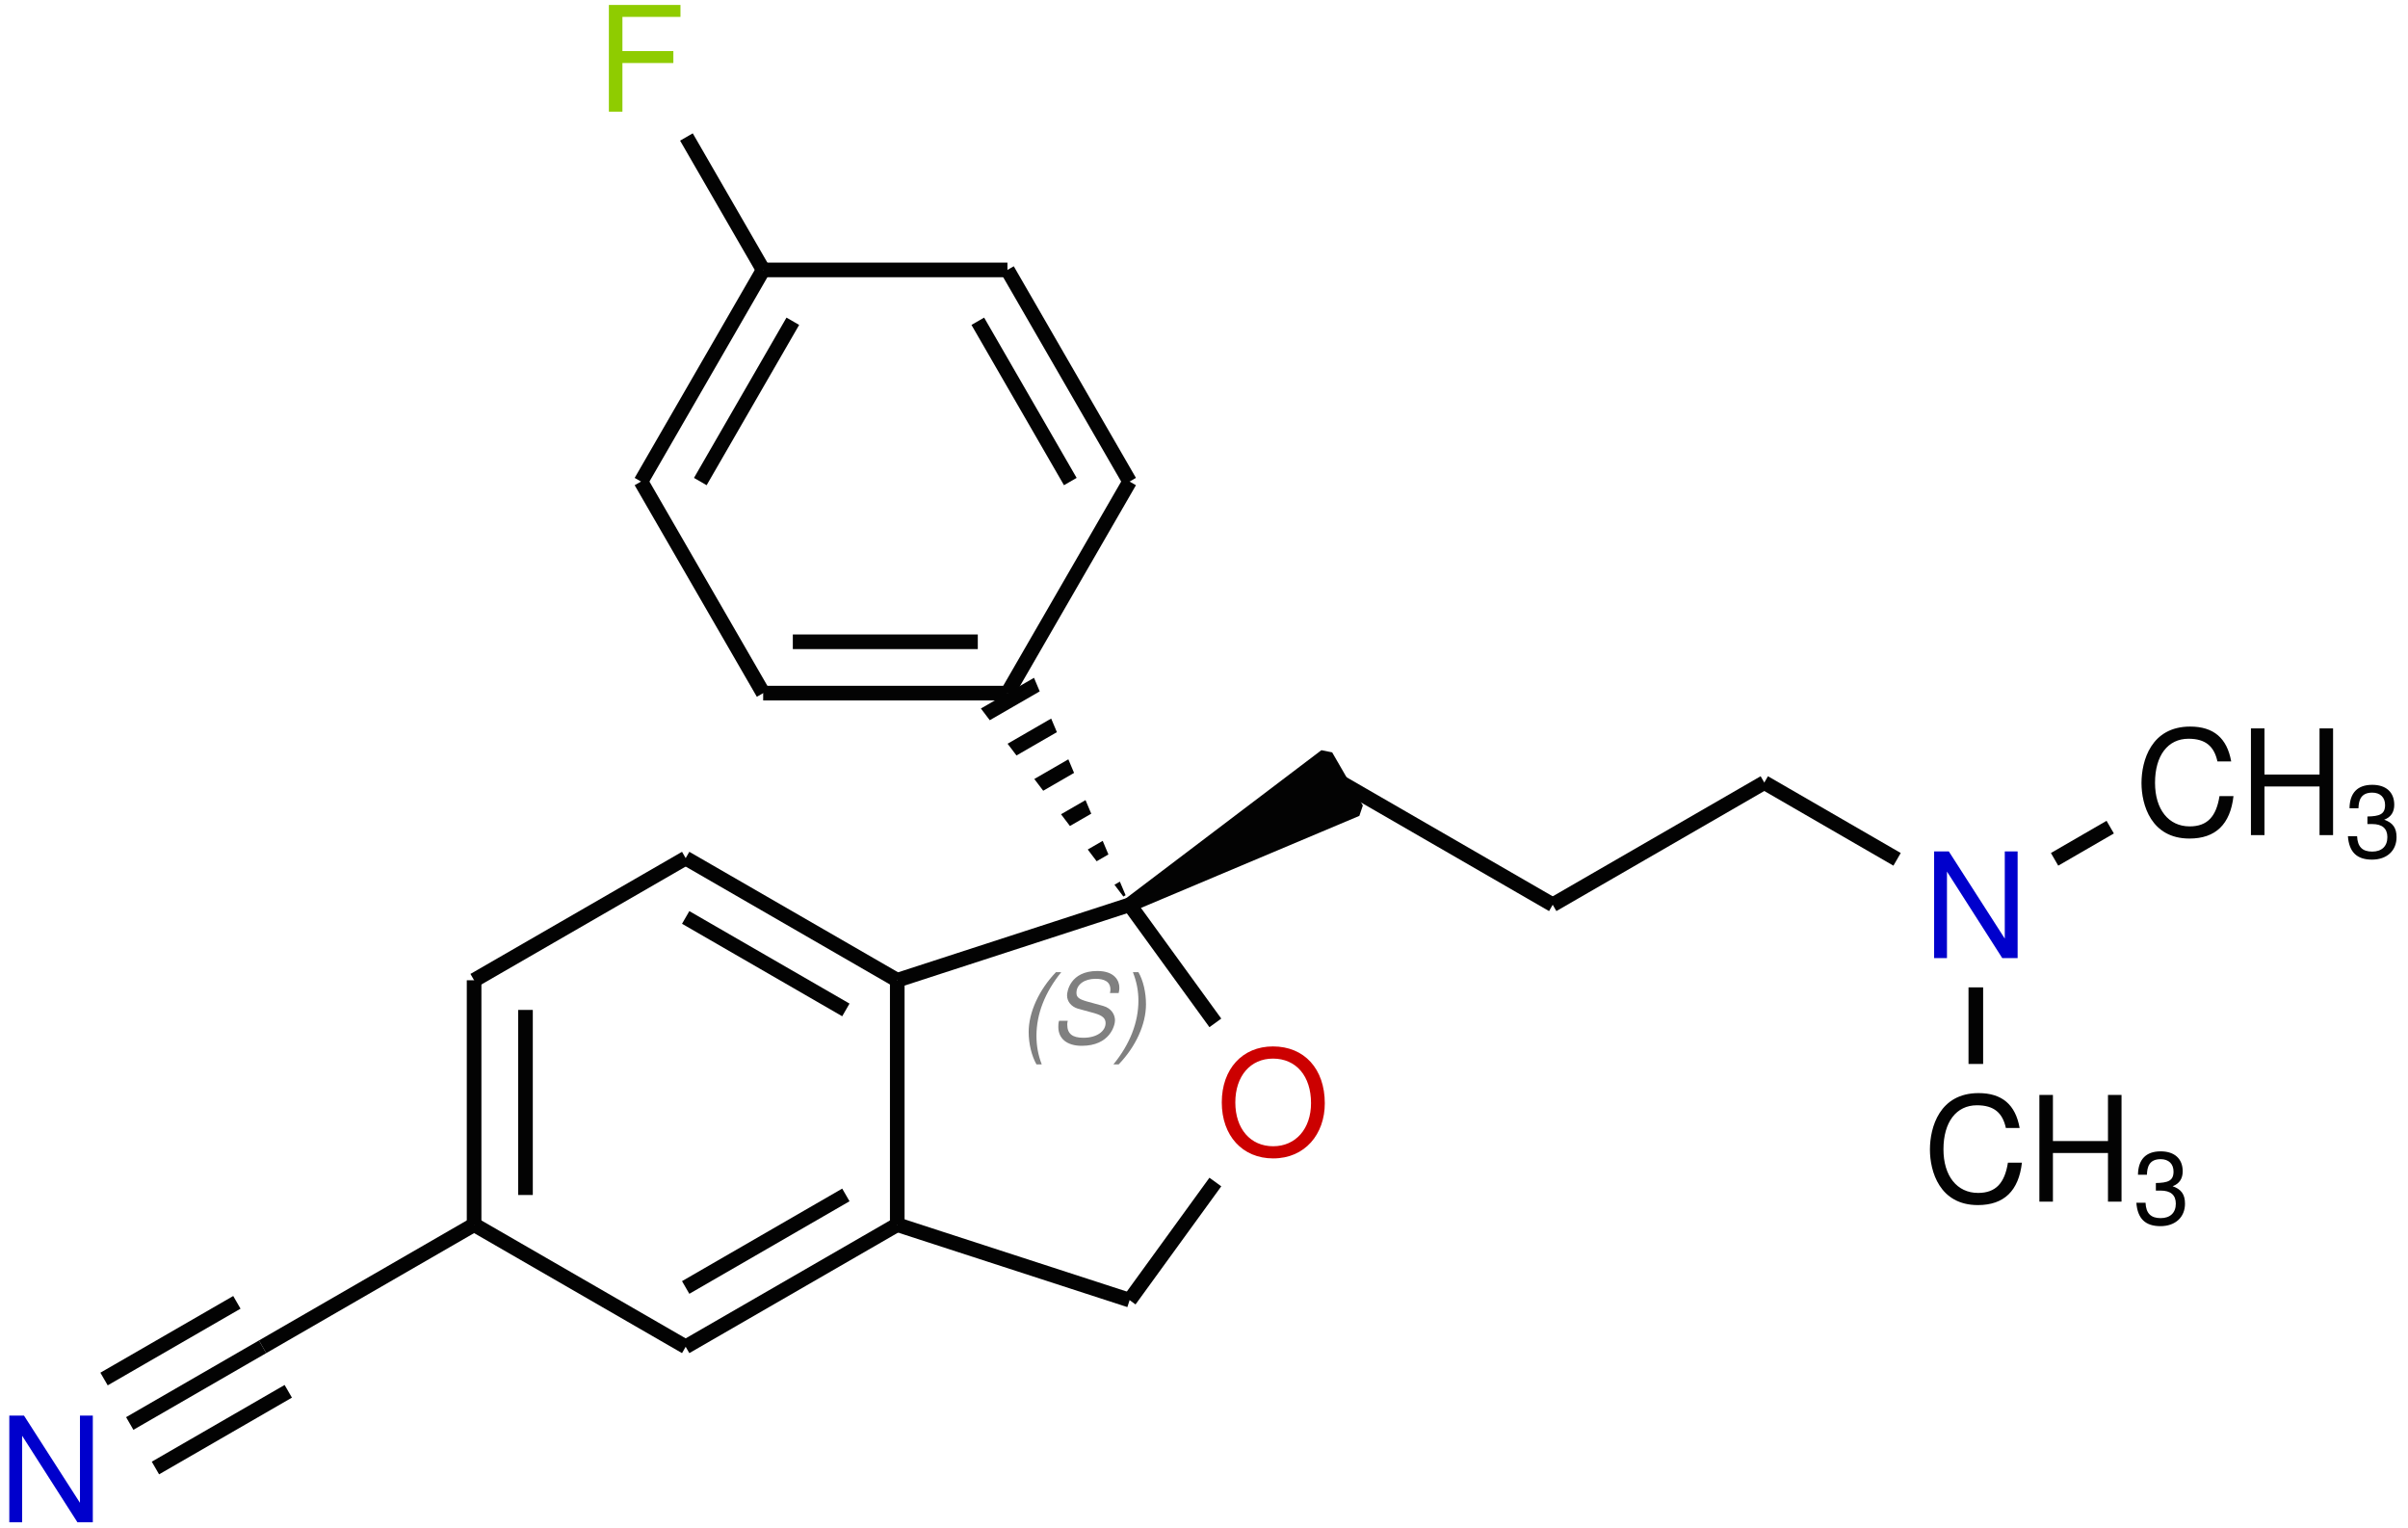
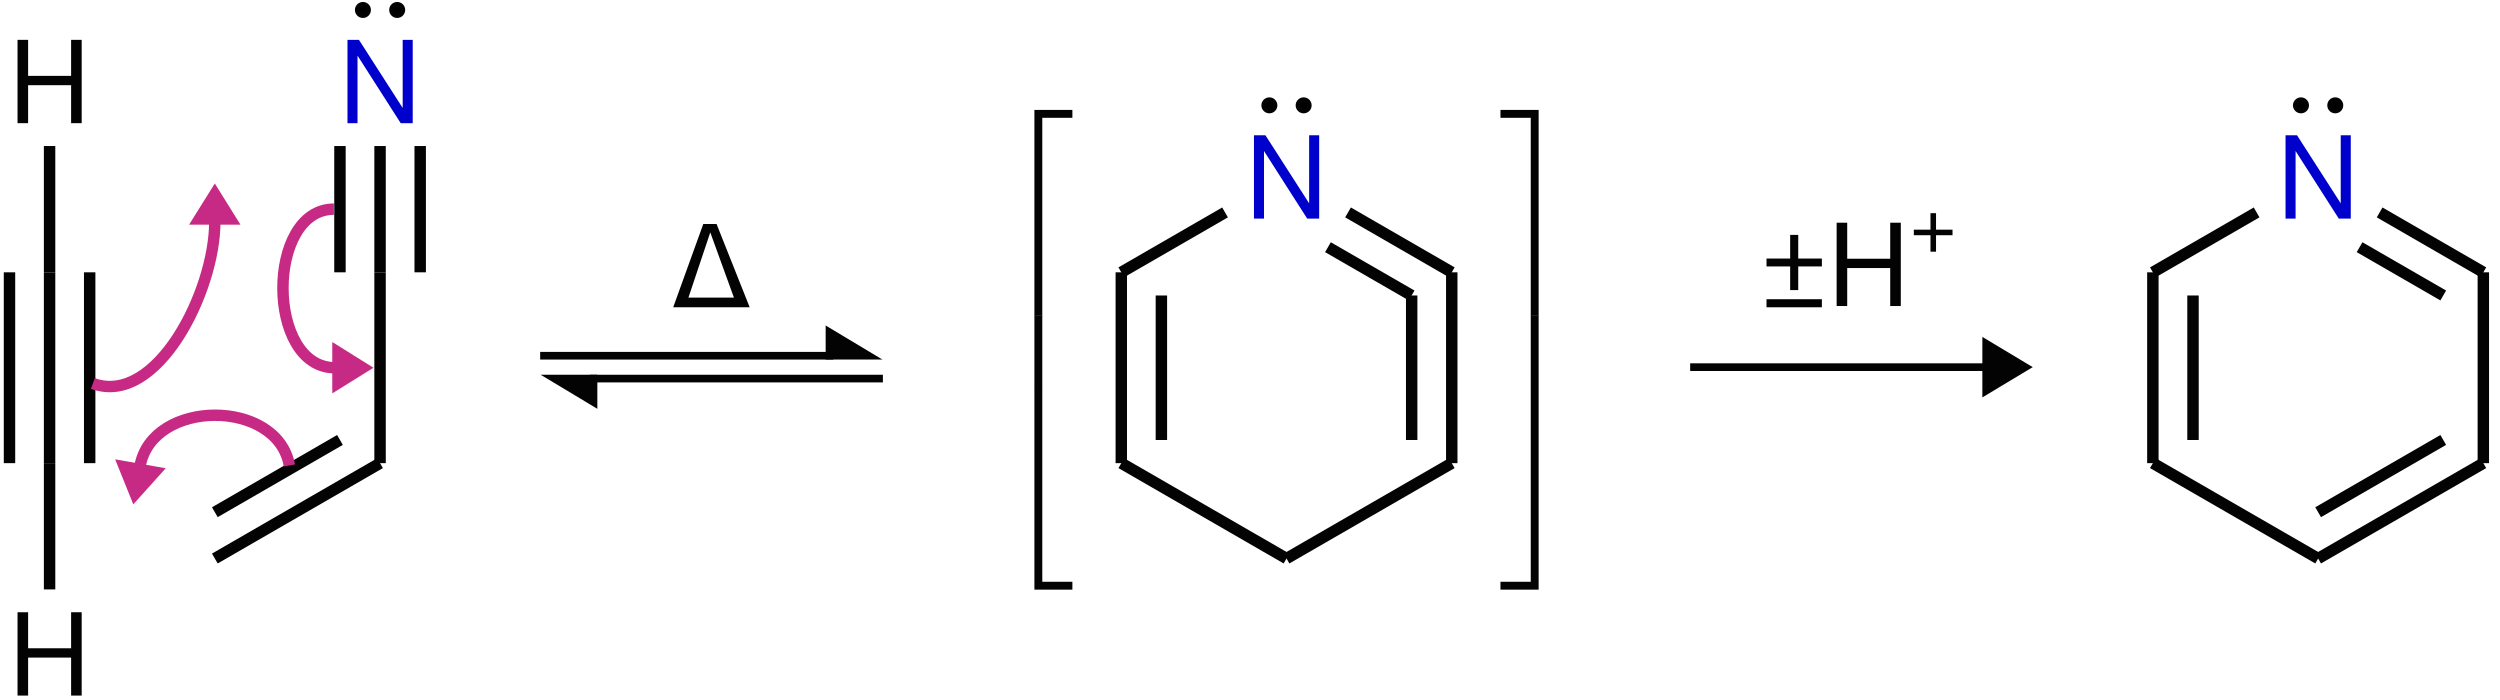
- <svg xmlns="http://www.w3.org/2000/svg" xmlns:xlink="http://www.w3.org/1999/xlink" width="164pt" height="104pt" viewBox="0 0 164 104" version="1.1">
+ <svg xmlns="http://www.w3.org/2000/svg" xmlns:xlink="http://www.w3.org/1999/xlink" width="218pt" height="61pt" viewBox="0 0 218 61" version="1.1">
  <defs>
    <g>
      <symbol overflow="visible" id="glyph0-0">
        <path style="stroke:none;" d="M 6.172 -5.188 C 6.172 -6.344 5.344 -7.094 4.047 -7.094 C 2.609 -7.094 1.859 -6.297 1.859 -4.766 L 2.719 -4.766 C 2.719 -5.656 2.953 -6.312 4 -6.312 C 4.766 -6.312 5.281 -5.859 5.281 -5.188 C 5.281 -3.922 3.484 -3.594 3.484 -2.25 L 3.484 -1.688 L 4.391 -1.688 L 4.391 -2.156 C 4.391 -3.344 6.172 -3.531 6.172 -5.188 Z M 4.391 -0.75 L 3.484 -0.75 L 3.484 0.297 L 4.391 0.297 Z M 0.344 1.391 L 7.625 1.391 L 7.625 -7.969 L 0.344 -7.969 Z M 1.172 0.688 L 1.172 -7.281 L 6.797 -7.281 L 6.797 0.688 Z M 1.172 0.688 " />
      </symbol>
      <symbol overflow="visible" id="glyph0-1">
+         <path style="stroke:none;" d="M 5.469 -3.312 L 5.469 0 L 6.391 0 L 6.391 -7.266 L 5.469 -7.266 L 5.469 -4.125 L 1.719 -4.125 L 1.719 -7.266 L 0.797 -7.266 L 0.797 0 L 1.719 0 L 1.719 -3.312 Z M 5.469 -3.312 " />
+       </symbol>
+       <symbol overflow="visible" id="glyph0-2">
        <path style="stroke:none;" d="M 6.484 -7.266 L 5.609 -7.266 L 5.609 -1.328 L 1.797 -7.266 L 0.797 -7.266 L 0.797 0 L 1.672 0 L 1.672 -5.891 L 5.438 0 L 6.484 0 Z M 6.484 -7.266 " />
      </symbol>
-       <symbol overflow="visible" id="glyph0-2">
-         <path style="stroke:none;" d="M 7.422 -3.516 C 7.422 -5.859 6.031 -7.391 3.891 -7.391 C 1.812 -7.391 0.406 -5.859 0.406 -3.578 C 0.406 -1.312 1.812 0.234 3.906 0.234 C 6.078 0.234 7.422 -1.422 7.422 -3.516 Z M 3.891 -6.562 C 5.469 -6.562 6.484 -5.375 6.484 -3.531 C 6.484 -1.781 5.438 -0.594 3.906 -0.594 C 2.359 -0.594 1.328 -1.781 1.328 -3.578 C 1.328 -5.375 2.359 -6.562 3.891 -6.562 Z M 3.891 -6.562 " />
-       </symbol>
      <symbol overflow="visible" id="glyph0-3">
-         <path style="stroke:none;" d="M 1.719 -3.312 L 5.188 -3.312 L 5.188 -4.125 L 1.719 -4.125 L 1.719 -6.453 L 5.672 -6.453 L 5.672 -7.266 L 0.797 -7.266 L 0.797 0 L 1.719 0 Z M 1.719 -3.312 " />
+         <path style="stroke:none;" d="M 6.812 0 L 3.922 -7.266 L 2.766 -7.266 L 0.141 0 Z M 1.469 -0.844 L 3.375 -6.531 L 5.438 -0.844 Z M 1.469 -0.844 " />
      </symbol>
      <symbol overflow="visible" id="glyph0-4">
-         <path style="stroke:none;" d="M 0.406 -3.547 C 0.406 -2.062 1.062 0.234 3.672 0.234 C 5.453 0.234 6.453 -0.734 6.672 -2.656 L 5.719 -2.656 C 5.5 -1.281 4.906 -0.594 3.688 -0.594 C 2.25 -0.594 1.328 -1.75 1.328 -3.562 C 1.328 -5.422 2.203 -6.562 3.609 -6.562 C 4.781 -6.562 5.359 -6.031 5.578 -5.016 L 6.516 -5.016 C 6.234 -6.609 5.312 -7.391 3.719 -7.391 C 1.062 -7.391 0.406 -5.062 0.406 -3.547 Z M 0.406 -3.547 " />
-       </symbol>
-       <symbol overflow="visible" id="glyph0-5">
-         <path style="stroke:none;" d="M 5.469 -3.312 L 5.469 0 L 6.391 0 L 6.391 -7.266 L 5.469 -7.266 L 5.469 -4.125 L 1.719 -4.125 L 1.719 -7.266 L 0.797 -7.266 L 0.797 0 L 1.719 0 L 1.719 -3.312 Z M 5.469 -3.312 " />
+         <path style="stroke:none;" d="M 5.328 -0.594 L 0.5 -0.594 L 0.5 0.109 L 5.328 0.109 Z M 5.328 -4.141 L 3.266 -4.141 L 3.266 -6.203 L 2.562 -6.203 L 2.562 -4.141 L 0.5 -4.141 L 0.5 -3.453 L 2.562 -3.453 L 2.562 -1.391 L 3.266 -1.391 L 3.266 -3.453 L 5.328 -3.453 Z M 5.328 -4.141 " />
      </symbol>
      <symbol overflow="visible" id="glyph1-0">
-         <path style="stroke:none;" d="M 3.531 -4.672 C 2.562 -4.672 1.969 -4.141 1.766 -3.109 L 2.328 -3.109 C 2.469 -3.844 2.797 -4.156 3.375 -4.156 C 3.797 -4.156 4.094 -3.938 4.094 -3.594 C 4.094 -2.609 2.719 -2.422 2.484 -1.422 L 2.406 -1.062 L 3.016 -1.062 L 3.078 -1.375 C 3.344 -2.297 4.734 -2.422 4.734 -3.672 C 4.734 -4.047 4.5 -4.672 3.531 -4.672 Z M 2.875 -0.422 L 2.281 -0.422 L 2.125 0.266 L 2.734 0.266 Z M -0.094 0.922 L 4.766 0.922 L 6.109 -5.344 L 1.234 -5.344 Z M 0.547 0.453 L 1.688 -4.875 L 5.453 -4.875 L 4.312 0.453 Z M 0.547 0.453 " />
+         <path style="stroke:none;" d="" />
      </symbol>
      <symbol overflow="visible" id="glyph1-1">
-         <path style="stroke:none;" d="M 2.609 -4.859 C 1.453 -3.656 0.75 -2.125 0.75 -0.781 C 0.75 0.016 0.953 0.844 1.281 1.422 L 1.641 1.422 C 1.391 0.781 1.281 0.156 1.281 -0.531 C 1.281 -2.016 1.859 -3.484 2.969 -4.859 Z M 2.609 -4.859 " />
+         <path style="stroke:none;" d="M 3.25 17.547 L 3.938 17.547 L 3.938 0.297 L 6.562 0.297 L 6.562 -0.391 L 3.25 -0.391 Z M 3.25 17.547 " />
      </symbol>
      <symbol overflow="visible" id="glyph1-2">
-         <path style="stroke:none;" d="M 3.203 -4.938 C 1.359 -4.938 1.141 -3.547 1.141 -3.281 C 1.141 -2.859 1.422 -2.516 1.875 -2.375 L 3.016 -2.062 C 3.547 -1.906 3.766 -1.719 3.766 -1.391 C 3.766 -0.859 3.203 -0.391 2.25 -0.391 C 1.5 -0.391 1.156 -0.672 1.156 -1.281 C 1.156 -1.359 1.156 -1.422 1.188 -1.547 L 0.594 -1.547 C 0.547 -1.375 0.547 -1.266 0.547 -1.125 C 0.547 -0.328 1.141 0.156 2.141 0.156 C 4.062 0.156 4.406 -1.234 4.406 -1.578 C 4.406 -1.922 4.203 -2.391 3.594 -2.562 L 2.453 -2.875 C 1.938 -3.031 1.781 -3.156 1.781 -3.453 C 1.781 -4.031 2.344 -4.406 3.078 -4.406 C 3.672 -4.406 4.094 -4.219 4.094 -3.672 C 4.094 -3.609 4.094 -3.562 4.062 -3.438 L 4.656 -3.438 C 4.703 -3.625 4.703 -3.703 4.703 -3.812 C 4.703 -4.25 4.406 -4.938 3.203 -4.938 Z M 3.203 -4.938 " />
+         <path style="stroke:none;" d="M 3.25 5.984 L 3.938 5.984 L 3.938 -0.016 L 3.25 -0.016 Z M 3.25 5.984 " />
      </symbol>
      <symbol overflow="visible" id="glyph1-3">
-         <path style="stroke:none;" d="M 0.312 1.422 C 1.484 0.203 2.172 -1.312 2.172 -2.672 C 2.172 -3.469 1.984 -4.297 1.656 -4.859 L 1.281 -4.859 C 1.531 -4.219 1.656 -3.594 1.656 -2.922 C 1.656 -1.438 1.078 0.047 -0.047 1.422 Z M 0.312 1.422 " />
+         <path style="stroke:none;" d="M 3.25 17.531 L 6.562 17.531 L 6.562 16.844 L 3.938 16.844 L 3.938 -0.406 L 3.25 -0.406 Z M 3.25 17.531 " />
+       </symbol>
+       <symbol overflow="visible" id="glyph1-4">
+         <path style="stroke:none;" d="M 2.703 17.547 L 3.391 17.547 L 3.391 -0.391 L 0.062 -0.391 L 0.062 0.297 L 2.703 0.297 Z M 2.703 17.547 " />
+       </symbol>
+       <symbol overflow="visible" id="glyph1-5">
+         <path style="stroke:none;" d="M 2.703 5.984 L 3.391 5.984 L 3.391 -0.016 L 2.703 -0.016 Z M 2.703 5.984 " />
+       </symbol>
+       <symbol overflow="visible" id="glyph1-6">
+         <path style="stroke:none;" d="M 2.703 16.844 L 0.062 16.844 L 0.062 17.531 L 3.391 17.531 L 3.391 -0.406 L 2.703 -0.406 Z M 2.703 16.844 " />
      </symbol>
      <symbol overflow="visible" id="glyph2-0">
        <path style="stroke:none;" d="M 4.312 -3.625 C 4.312 -4.438 3.734 -4.969 2.828 -4.969 C 1.828 -4.969 1.297 -4.406 1.297 -3.328 L 1.891 -3.328 C 1.891 -3.953 2.062 -4.422 2.797 -4.422 C 3.328 -4.422 3.688 -4.094 3.688 -3.625 C 3.688 -2.75 2.438 -2.516 2.438 -1.562 L 2.438 -1.188 L 3.062 -1.188 L 3.062 -1.516 C 3.062 -2.344 4.312 -2.469 4.312 -3.625 Z M 3.062 -0.516 L 2.438 -0.516 L 2.438 0.203 L 3.062 0.203 Z M 0.25 0.969 L 5.328 0.969 L 5.328 -5.578 L 0.25 -5.578 Z M 0.828 0.484 L 0.828 -5.094 L 4.75 -5.094 L 4.75 0.484 Z M 0.828 0.484 " />
      </symbol>
      <symbol overflow="visible" id="glyph2-1">
-         <path style="stroke:none;" d="M 1.875 -4.406 C 2.422 -4.406 2.75 -4.078 2.75 -3.562 C 2.75 -2.922 2.359 -2.797 1.547 -2.781 L 1.547 -2.266 L 1.875 -2.266 C 2.547 -2.266 2.906 -1.969 2.906 -1.375 C 2.906 -0.75 2.516 -0.391 1.875 -0.391 C 1.203 -0.391 0.875 -0.719 0.844 -1.438 L 0.219 -1.438 C 0.297 -0.359 0.828 0.156 1.859 0.156 C 2.875 0.156 3.531 -0.453 3.531 -1.375 C 3.531 -2 3.281 -2.359 2.688 -2.562 C 3.156 -2.734 3.375 -3.094 3.375 -3.578 C 3.375 -4.438 2.812 -4.938 1.875 -4.938 C 0.875 -4.938 0.344 -4.391 0.328 -3.344 L 0.938 -3.344 C 0.953 -3.875 1.094 -4.406 1.875 -4.406 Z M 1.875 -4.406 " />
+         <path style="stroke:none;" d="M 3.719 -1.859 L 2.281 -1.859 L 2.281 -3.297 L 1.797 -3.297 L 1.797 -1.859 L 0.344 -1.859 L 0.344 -1.375 L 1.797 -1.375 L 1.797 0.062 L 2.281 0.062 L 2.281 -1.375 L 3.719 -1.375 Z M 3.719 -1.859 " />
      </symbol>
    </g>
-     <clipPath id="clip1">
-       <path d="M 66 46 L 77 46 L 77 62 L 66 62 Z M 66 46 " />
-     </clipPath>
-     <clipPath id="clip2">
-       <path d="M 66.805 48.242 L 70.422 46.152 L 76.934 61.605 L 66.805 48.242 " />
-     </clipPath>
  </defs>
  <g id="surface16">
+     <g style="fill:rgb(0.999%,0.999%,0.999%);fill-opacity:1;">
+       <use xlink:href="#glyph0-1" x="0.732" y="60.654" />
+     </g>
+     <path style="fill:none;stroke-width:0.996;stroke-linecap:butt;stroke-linejoin:miter;stroke:rgb(0.999%,0.999%,0.999%);stroke-opacity:1;stroke-miterlimit:10;" d="M 0 -0.002 L 0 -11.013 " transform="matrix(1,0,0,-1,4.324,40.385)" />
+     <path style="fill:none;stroke-width:0.996;stroke-linecap:butt;stroke-linejoin:miter;stroke:rgb(0.999%,0.999%,0.999%);stroke-opacity:1;stroke-miterlimit:10;" d="M 14.41 -8.318 L 28.817 -0.002 " transform="matrix(1,0,0,-1,4.324,40.385)" />
+     <path style="fill:none;stroke-width:0.996;stroke-linecap:butt;stroke-linejoin:miter;stroke:rgb(0.999%,0.999%,0.999%);stroke-opacity:1;stroke-miterlimit:10;" d="M 14.41 -4.279 L 25.321 2.022 " transform="matrix(1,0,0,-1,4.324,40.385)" />
+     <path style="fill:none;stroke-width:0.996;stroke-linecap:butt;stroke-linejoin:miter;stroke:rgb(0.999%,0.999%,0.999%);stroke-opacity:1;stroke-miterlimit:10;" d="M 28.817 -0.002 L 28.817 16.639 " transform="matrix(1,0,0,-1,4.324,40.385)" />
    <g style="fill:rgb(0%,0%,79.999%);fill-opacity:1;">
-       <use xlink:href="#glyph0-1" x="-0.163" y="103.654" />
+       <use xlink:href="#glyph0-2" x="29.504" y="10.741" />
    </g>
-     <path style="fill:none;stroke-width:0.996;stroke-linecap:butt;stroke-linejoin:miter;stroke:rgb(0.999%,0.999%,0.999%);stroke-opacity:1;stroke-miterlimit:10;" d="M 5.363 6.728 L 14.41 11.951 " transform="matrix(1,0,0,-1,3.473,103.654)" />
-     <path style="fill:none;stroke-width:0.996;stroke-linecap:butt;stroke-linejoin:miter;stroke:rgb(0.999%,0.999%,0.999%);stroke-opacity:1;stroke-miterlimit:10;" d="M 3.613 9.756 L 12.66 14.978 " transform="matrix(1,0,0,-1,3.473,103.654)" />
-     <path style="fill:none;stroke-width:0.996;stroke-linecap:butt;stroke-linejoin:miter;stroke:rgb(0.999%,0.999%,0.999%);stroke-opacity:1;stroke-miterlimit:10;" d="M 7.113 3.697 L 16.16 8.92 " transform="matrix(1,0,0,-1,3.473,103.654)" />
-     <path style="fill:none;stroke-width:0.996;stroke-linecap:butt;stroke-linejoin:miter;stroke:rgb(0.999%,0.999%,0.999%);stroke-opacity:1;stroke-miterlimit:10;" d="M 14.41 11.951 L 28.816 20.267 " transform="matrix(1,0,0,-1,3.473,103.654)" />
-     <path style="fill:none;stroke-width:0.996;stroke-linecap:butt;stroke-linejoin:miter;stroke:rgb(0.999%,0.999%,0.999%);stroke-opacity:1;stroke-miterlimit:10;" d="M 28.816 20.267 L 43.226 11.951 " transform="matrix(1,0,0,-1,3.473,103.654)" />
-     <path style="fill:none;stroke-width:0.996;stroke-linecap:butt;stroke-linejoin:miter;stroke:rgb(0.999%,0.999%,0.999%);stroke-opacity:1;stroke-miterlimit:10;" d="M 43.226 11.951 L 57.636 20.267 " transform="matrix(1,0,0,-1,3.473,103.654)" />
-     <path style="fill:none;stroke-width:0.996;stroke-linecap:butt;stroke-linejoin:miter;stroke:rgb(0.999%,0.999%,0.999%);stroke-opacity:1;stroke-miterlimit:10;" d="M 43.226 15.99 L 54.136 22.291 " transform="matrix(1,0,0,-1,3.473,103.654)" />
-     <path style="fill:none;stroke-width:0.996;stroke-linecap:butt;stroke-linejoin:miter;stroke:rgb(0.999%,0.999%,0.999%);stroke-opacity:1;stroke-miterlimit:10;" d="M 57.636 20.267 L 73.461 15.127 " transform="matrix(1,0,0,-1,3.473,103.654)" />
-     <g style="fill:rgb(79.999%,0%,0%);fill-opacity:1;">
-       <use xlink:href="#glyph0-2" x="82.805" y="78.642" />
+     <path style="fill-rule:nonzero;fill:rgb(0%,0%,0%);fill-opacity:1;stroke-width:0.399;stroke-linecap:butt;stroke-linejoin:miter;stroke:rgb(0.999%,0.999%,0.999%);stroke-opacity:1;stroke-miterlimit:10;" d="M 0.996 0.001 C 0.996 -0.277 1.218 -0.499 1.496 -0.499 C 1.769 -0.499 1.992 -0.277 1.992 0.001 C 1.992 0.274 1.769 0.497 1.496 0.497 C 1.218 0.497 0.996 0.274 0.996 0.001 Z M -1.993 0.001 C -1.993 -0.277 -1.77 -0.499 -1.493 -0.499 C -1.219 -0.499 -0.996 -0.277 -0.996 0.001 C -0.996 0.274 -1.219 0.497 -1.493 0.497 C -1.77 0.497 -1.993 0.274 -1.993 0.001 Z M -1.993 0.001 " transform="matrix(1,0,0,-1,33.141,0.868)" />
+     <path style="fill:none;stroke-width:0.996;stroke-linecap:butt;stroke-linejoin:miter;stroke:rgb(0.999%,0.999%,0.999%);stroke-opacity:1;stroke-miterlimit:10;" d="M 28.817 16.639 L 28.817 27.651 " transform="matrix(1,0,0,-1,4.324,40.385)" />
+     <path style="fill:none;stroke-width:0.996;stroke-linecap:butt;stroke-linejoin:miter;stroke:rgb(0.999%,0.999%,0.999%);stroke-opacity:1;stroke-miterlimit:10;" d="M 25.321 16.639 L 25.321 27.651 " transform="matrix(1,0,0,-1,4.324,40.385)" />
+     <path style="fill:none;stroke-width:0.996;stroke-linecap:butt;stroke-linejoin:miter;stroke:rgb(0.999%,0.999%,0.999%);stroke-opacity:1;stroke-miterlimit:10;" d="M 32.317 16.639 L 32.317 27.651 " transform="matrix(1,0,0,-1,4.324,40.385)" />
+     <g style="fill:rgb(0.999%,0.999%,0.999%);fill-opacity:1;">
+       <use xlink:href="#glyph0-1" x="0.732" y="10.741" />
    </g>
-     <path style="fill:none;stroke-width:0.996;stroke-linecap:butt;stroke-linejoin:miter;stroke:rgb(0.999%,0.999%,0.999%);stroke-opacity:1;stroke-miterlimit:10;" d="M 73.461 15.127 L 79.3 23.17 " transform="matrix(1,0,0,-1,3.473,103.654)" />
-     <path style="fill:none;stroke-width:0.996;stroke-linecap:butt;stroke-linejoin:miter;stroke:rgb(0.999%,0.999%,0.999%);stroke-opacity:1;stroke-miterlimit:10;" d="M 79.3 34.006 L 73.461 42.049 " transform="matrix(1,0,0,-1,3.473,103.654)" />
-     <g style="fill:rgb(50%,50%,50%);fill-opacity:1;">
-       <use xlink:href="#glyph1-1" x="69.309" y="71.053" />
-       <use xlink:href="#glyph1-2" x="71.532" y="71.053" />
-       <use xlink:href="#glyph1-3" x="75.877" y="71.053" />
-     </g>
-     <g clip-path="url(#clip1)" clip-rule="nonzero">
-       <g clip-path="url(#clip2)" clip-rule="nonzero">
-         <path style="fill:none;stroke-width:4.176;stroke-linecap:butt;stroke-linejoin:miter;stroke:rgb(0.999%,0.999%,0.999%);stroke-opacity:1;stroke-dasharray:0.996,1.993;stroke-miterlimit:10;" d="M 65.14 56.459 L 73.461 42.049 " transform="matrix(1,0,0,-1,3.473,103.654)" />
-       </g>
-     </g>
-     <path style="fill:none;stroke-width:0.996;stroke-linecap:butt;stroke-linejoin:miter;stroke:rgb(0.999%,0.999%,0.999%);stroke-opacity:1;stroke-miterlimit:10;" d="M 65.14 56.459 L 73.461 70.865 " transform="matrix(1,0,0,-1,3.473,103.654)" />
-     <path style="fill:none;stroke-width:0.996;stroke-linecap:butt;stroke-linejoin:miter;stroke:rgb(0.999%,0.999%,0.999%);stroke-opacity:1;stroke-miterlimit:10;" d="M 73.461 70.865 L 65.14 85.275 " transform="matrix(1,0,0,-1,3.473,103.654)" />
-     <path style="fill:none;stroke-width:0.996;stroke-linecap:butt;stroke-linejoin:miter;stroke:rgb(0.999%,0.999%,0.999%);stroke-opacity:1;stroke-miterlimit:10;" d="M 69.422 70.865 L 63.121 81.779 " transform="matrix(1,0,0,-1,3.473,103.654)" />
-     <path style="fill:none;stroke-width:0.996;stroke-linecap:butt;stroke-linejoin:miter;stroke:rgb(0.999%,0.999%,0.999%);stroke-opacity:1;stroke-miterlimit:10;" d="M 65.14 85.275 L 48.504 85.275 " transform="matrix(1,0,0,-1,3.473,103.654)" />
-     <g style="fill:rgb(56%,79.999%,0%);fill-opacity:1;">
-       <use xlink:href="#glyph0-3" x="40.672" y="7.603" />
-     </g>
-     <path style="fill:none;stroke-width:0.996;stroke-linecap:butt;stroke-linejoin:miter;stroke:rgb(0.999%,0.999%,0.999%);stroke-opacity:1;stroke-miterlimit:10;" d="M 48.504 85.275 L 43.277 94.326 " transform="matrix(1,0,0,-1,3.473,103.654)" />
-     <path style="fill:none;stroke-width:0.996;stroke-linecap:butt;stroke-linejoin:miter;stroke:rgb(0.999%,0.999%,0.999%);stroke-opacity:1;stroke-miterlimit:10;" d="M 48.504 85.275 L 40.183 70.865 " transform="matrix(1,0,0,-1,3.473,103.654)" />
-     <path style="fill:none;stroke-width:0.996;stroke-linecap:butt;stroke-linejoin:miter;stroke:rgb(0.999%,0.999%,0.999%);stroke-opacity:1;stroke-miterlimit:10;" d="M 50.523 81.779 L 44.222 70.865 " transform="matrix(1,0,0,-1,3.473,103.654)" />
-     <path style="fill:none;stroke-width:0.996;stroke-linecap:butt;stroke-linejoin:miter;stroke:rgb(0.999%,0.999%,0.999%);stroke-opacity:1;stroke-miterlimit:10;" d="M 40.183 70.865 L 48.504 56.459 " transform="matrix(1,0,0,-1,3.473,103.654)" />
-     <path style="fill:none;stroke-width:0.996;stroke-linecap:butt;stroke-linejoin:miter;stroke:rgb(0.999%,0.999%,0.999%);stroke-opacity:1;stroke-miterlimit:10;" d="M 48.504 56.459 L 65.14 56.459 " transform="matrix(1,0,0,-1,3.473,103.654)" />
-     <path style="fill:none;stroke-width:0.996;stroke-linecap:butt;stroke-linejoin:miter;stroke:rgb(0.999%,0.999%,0.999%);stroke-opacity:1;stroke-miterlimit:10;" d="M 50.523 59.955 L 63.121 59.955 " transform="matrix(1,0,0,-1,3.473,103.654)" />
-     <path style="fill-rule:nonzero;fill:rgb(0.999%,0.999%,0.999%);fill-opacity:1;stroke-width:0.996;stroke-linecap:butt;stroke-linejoin:bevel;stroke:rgb(0.999%,0.999%,0.999%);stroke-opacity:1;stroke-miterlimit:10;" d="M 86.824 52.177 L 88.914 48.56 L 73.461 42.049 Z M 86.824 52.177 " transform="matrix(1,0,0,-1,3.473,103.654)" />
-     <path style="fill:none;stroke-width:0.996;stroke-linecap:butt;stroke-linejoin:miter;stroke:rgb(0.999%,0.999%,0.999%);stroke-opacity:1;stroke-miterlimit:10;" d="M 87.867 50.369 L 102.277 42.049 " transform="matrix(1,0,0,-1,3.473,103.654)" />
-     <path style="fill:none;stroke-width:0.996;stroke-linecap:butt;stroke-linejoin:miter;stroke:rgb(0.999%,0.999%,0.999%);stroke-opacity:1;stroke-miterlimit:10;" d="M 102.277 42.049 L 116.687 50.369 " transform="matrix(1,0,0,-1,3.473,103.654)" />
-     <g style="fill:rgb(0%,0%,79.999%);fill-opacity:1;">
-       <use xlink:href="#glyph0-1" x="130.929" y="65.237" />
-     </g>
-     <path style="fill:none;stroke-width:0.996;stroke-linecap:butt;stroke-linejoin:miter;stroke:rgb(0.999%,0.999%,0.999%);stroke-opacity:1;stroke-miterlimit:10;" d="M 116.687 50.369 L 125.73 45.142 " transform="matrix(1,0,0,-1,3.473,103.654)" />
+     <path style="fill:none;stroke-width:0.996;stroke-linecap:butt;stroke-linejoin:miter;stroke:rgb(0.999%,0.999%,0.999%);stroke-opacity:1;stroke-miterlimit:10;" d="M 0 16.639 L 0 27.651 " transform="matrix(1,0,0,-1,4.324,40.385)" />
+     <path style="fill:none;stroke-width:0.996;stroke-linecap:butt;stroke-linejoin:miter;stroke:rgb(0.999%,0.999%,0.999%);stroke-opacity:1;stroke-miterlimit:10;" d="M 0 16.639 L 0 -0.002 " transform="matrix(1,0,0,-1,4.324,40.385)" />
+     <path style="fill:none;stroke-width:0.996;stroke-linecap:butt;stroke-linejoin:miter;stroke:rgb(0.999%,0.999%,0.999%);stroke-opacity:1;stroke-miterlimit:10;" d="M 3.496 16.639 L 3.496 -0.002 " transform="matrix(1,0,0,-1,4.324,40.385)" />
+     <path style="fill:none;stroke-width:0.996;stroke-linecap:butt;stroke-linejoin:miter;stroke:rgb(0.999%,0.999%,0.999%);stroke-opacity:1;stroke-miterlimit:10;" d="M -3.496 16.639 L -3.496 -0.002 " transform="matrix(1,0,0,-1,4.324,40.385)" />
+     <path style="fill:none;stroke-width:0.668;stroke-linecap:butt;stroke-linejoin:miter;stroke:rgb(0.999%,0.999%,0.999%);stroke-opacity:1;stroke-miterlimit:10;" d="M 46.774 9.365 L 72.34 9.365 " transform="matrix(1,0,0,-1,0.328,40.385)" />
+     <path style="fill-rule:nonzero;fill:rgb(0.999%,0.999%,0.999%);fill-opacity:1;stroke-width:0.668;stroke-linecap:butt;stroke-linejoin:miter;stroke:rgb(0.999%,0.999%,0.999%);stroke-opacity:1;stroke-miterlimit:10;" d="M 3.743 0 L 0.332 2.047 L 0.332 0 Z M 3.743 0 " transform="matrix(1,0,0,-1,71.99966,31.02001)" />
+     <path style="fill:none;stroke-width:0.668;stroke-linecap:butt;stroke-linejoin:miter;stroke:rgb(0.999%,0.999%,0.999%);stroke-opacity:1;stroke-miterlimit:10;" d="M 76.66 7.373 L 51.094 7.373 " transform="matrix(1,0,0,-1,0.328,40.385)" />
+     <path style="fill-rule:nonzero;fill:rgb(0.999%,0.999%,0.999%);fill-opacity:1;stroke-width:0.668;stroke-linecap:butt;stroke-linejoin:miter;stroke:rgb(0.999%,0.999%,0.999%);stroke-opacity:1;stroke-miterlimit:10;" d="M 3.741 -0.001 L 0.335 2.046 L 0.335 -0.001 Z M 3.741 -0.001 " transform="matrix(-1,0,0,1,52.08891,33.01256)" />
    <g style="fill:rgb(0.999%,0.999%,0.999%);fill-opacity:1;">
-       <use xlink:href="#glyph0-4" x="131.034" y="81.82" />
+       <use xlink:href="#glyph0-3" x="58.561" y="26.796" />
    </g>
    <g style="fill:rgb(0.999%,0.999%,0.999%);fill-opacity:1;">
-       <use xlink:href="#glyph0-5" x="138.098" y="81.82" />
+       <use xlink:href="#glyph1-1" x="86.95" y="9.976" />
    </g>
    <g style="fill:rgb(0.999%,0.999%,0.999%);fill-opacity:1;">
-       <use xlink:href="#glyph2-1" x="145.281" y="83.333" />
-     </g>
-     <path style="fill:none;stroke-width:0.996;stroke-linecap:butt;stroke-linejoin:miter;stroke:rgb(0.999%,0.999%,0.999%);stroke-opacity:1;stroke-miterlimit:10;" d="M 131.093 36.424 L 131.093 31.209 " transform="matrix(1,0,0,-1,3.473,103.654)" />
-     <g style="fill:rgb(0.999%,0.999%,0.999%);fill-opacity:1;">
-       <use xlink:href="#glyph0-4" x="145.443" y="56.863" />
+       <use xlink:href="#glyph1-2" x="86.95" y="27.51" />
    </g>
    <g style="fill:rgb(0.999%,0.999%,0.999%);fill-opacity:1;">
-       <use xlink:href="#glyph0-5" x="152.506" y="56.863" />
+       <use xlink:href="#glyph1-3" x="86.95" y="33.886" />
+     </g>
+     <path style="fill:none;stroke-width:0.996;stroke-linecap:butt;stroke-linejoin:miter;stroke:rgb(0.999%,0.999%,0.999%);stroke-opacity:1;stroke-miterlimit:10;" d="M 0.001 -0.002 L 14.408 -8.318 " transform="matrix(1,0,0,-1,97.776,40.385)" />
+     <path style="fill:none;stroke-width:0.996;stroke-linecap:butt;stroke-linejoin:miter;stroke:rgb(0.999%,0.999%,0.999%);stroke-opacity:1;stroke-miterlimit:10;" d="M 14.408 -8.318 L 28.818 -0.002 " transform="matrix(1,0,0,-1,97.776,40.385)" />
+     <path style="fill:none;stroke-width:0.996;stroke-linecap:butt;stroke-linejoin:miter;stroke:rgb(0.999%,0.999%,0.999%);stroke-opacity:1;stroke-miterlimit:10;" d="M 28.818 -0.002 L 28.818 16.639 " transform="matrix(1,0,0,-1,97.776,40.385)" />
+     <path style="fill:none;stroke-width:0.996;stroke-linecap:butt;stroke-linejoin:miter;stroke:rgb(0.999%,0.999%,0.999%);stroke-opacity:1;stroke-miterlimit:10;" d="M 25.322 2.018 L 25.322 14.619 " transform="matrix(1,0,0,-1,97.776,40.385)" />
+     <g style="fill:rgb(0%,0%,79.999%);fill-opacity:1;">
+       <use xlink:href="#glyph0-2" x="108.548" y="19.06" />
+     </g>
+     <path style="fill-rule:nonzero;fill:rgb(0%,0%,0%);fill-opacity:1;stroke-width:0.399;stroke-linecap:butt;stroke-linejoin:miter;stroke:rgb(0.999%,0.999%,0.999%);stroke-opacity:1;stroke-miterlimit:10;" d="M 0.995 -0.001 C 0.995 -0.274 1.221 -0.497 1.495 -0.497 C 1.768 -0.497 1.991 -0.274 1.991 -0.001 C 1.991 0.277 1.768 0.499 1.495 0.499 C 1.221 0.499 0.995 0.277 0.995 -0.001 Z M -1.994 -0.001 C -1.994 -0.274 -1.771 -0.497 -1.494 -0.497 C -1.22 -0.497 -0.998 -0.274 -0.998 -0.001 C -0.998 0.277 -1.22 0.499 -1.494 0.499 C -1.771 0.499 -1.994 0.277 -1.994 -0.001 Z M -1.994 -0.001 " transform="matrix(1,0,0,-1,112.185,9.187)" />
+     <path style="fill:none;stroke-width:0.996;stroke-linecap:butt;stroke-linejoin:miter;stroke:rgb(0.999%,0.999%,0.999%);stroke-opacity:1;stroke-miterlimit:10;" d="M 28.818 16.639 L 19.771 21.862 " transform="matrix(1,0,0,-1,97.776,40.385)" />
+     <path style="fill:none;stroke-width:0.996;stroke-linecap:butt;stroke-linejoin:miter;stroke:rgb(0.999%,0.999%,0.999%);stroke-opacity:1;stroke-miterlimit:10;" d="M 25.318 14.619 L 18.021 18.83 " transform="matrix(1,0,0,-1,97.776,40.385)" />
+     <path style="fill:none;stroke-width:0.996;stroke-linecap:butt;stroke-linejoin:miter;stroke:rgb(0.999%,0.999%,0.999%);stroke-opacity:1;stroke-miterlimit:10;" d="M 9.048 21.862 L 0.001 16.639 " transform="matrix(1,0,0,-1,97.776,40.385)" />
+     <path style="fill:none;stroke-width:0.996;stroke-linecap:butt;stroke-linejoin:miter;stroke:rgb(0.999%,0.999%,0.999%);stroke-opacity:1;stroke-miterlimit:10;" d="M 0.001 16.639 L 0.001 -0.002 " transform="matrix(1,0,0,-1,97.776,40.385)" />
+     <path style="fill:none;stroke-width:0.996;stroke-linecap:butt;stroke-linejoin:miter;stroke:rgb(0.999%,0.999%,0.999%);stroke-opacity:1;stroke-miterlimit:10;" d="M 3.497 14.619 L 3.497 2.018 " transform="matrix(1,0,0,-1,97.776,40.385)" />
+     <g style="fill:rgb(0.999%,0.999%,0.999%);fill-opacity:1;">
+       <use xlink:href="#glyph1-4" x="130.778" y="9.976" />
    </g>
    <g style="fill:rgb(0.999%,0.999%,0.999%);fill-opacity:1;">
-       <use xlink:href="#glyph2-1" x="159.689" y="58.376" />
+       <use xlink:href="#glyph1-5" x="130.778" y="27.51" />
    </g>
-     <path style="fill:none;stroke-width:0.996;stroke-linecap:butt;stroke-linejoin:miter;stroke:rgb(0.999%,0.999%,0.999%);stroke-opacity:1;stroke-miterlimit:10;" d="M 136.457 45.142 L 140.246 47.334 " transform="matrix(1,0,0,-1,3.473,103.654)" />
-     <path style="fill:none;stroke-width:0.996;stroke-linecap:butt;stroke-linejoin:miter;stroke:rgb(0.999%,0.999%,0.999%);stroke-opacity:1;stroke-miterlimit:10;" d="M 73.461 42.049 L 57.636 36.908 " transform="matrix(1,0,0,-1,3.473,103.654)" />
-     <path style="fill:none;stroke-width:0.996;stroke-linecap:butt;stroke-linejoin:miter;stroke:rgb(0.999%,0.999%,0.999%);stroke-opacity:1;stroke-miterlimit:10;" d="M 57.636 20.267 L 57.636 36.908 " transform="matrix(1,0,0,-1,3.473,103.654)" />
-     <path style="fill:none;stroke-width:0.996;stroke-linecap:butt;stroke-linejoin:miter;stroke:rgb(0.999%,0.999%,0.999%);stroke-opacity:1;stroke-miterlimit:10;" d="M 57.636 36.908 L 43.226 45.224 " transform="matrix(1,0,0,-1,3.473,103.654)" />
-     <path style="fill:none;stroke-width:0.996;stroke-linecap:butt;stroke-linejoin:miter;stroke:rgb(0.999%,0.999%,0.999%);stroke-opacity:1;stroke-miterlimit:10;" d="M 54.136 34.888 L 43.226 41.185 " transform="matrix(1,0,0,-1,3.473,103.654)" />
-     <path style="fill:none;stroke-width:0.996;stroke-linecap:butt;stroke-linejoin:miter;stroke:rgb(0.999%,0.999%,0.999%);stroke-opacity:1;stroke-miterlimit:10;" d="M 43.226 45.224 L 28.816 36.908 " transform="matrix(1,0,0,-1,3.473,103.654)" />
-     <path style="fill:none;stroke-width:0.996;stroke-linecap:butt;stroke-linejoin:miter;stroke:rgb(0.999%,0.999%,0.999%);stroke-opacity:1;stroke-miterlimit:10;" d="M 28.816 36.908 L 28.816 20.267 " transform="matrix(1,0,0,-1,3.473,103.654)" />
-     <path style="fill:none;stroke-width:0.996;stroke-linecap:butt;stroke-linejoin:miter;stroke:rgb(0.999%,0.999%,0.999%);stroke-opacity:1;stroke-miterlimit:10;" d="M 32.316 34.888 L 32.316 22.287 " transform="matrix(1,0,0,-1,3.473,103.654)" />
+     <g style="fill:rgb(0.999%,0.999%,0.999%);fill-opacity:1;">
+       <use xlink:href="#glyph1-6" x="130.778" y="33.886" />
+     </g>
+     <path style="fill:none;stroke-width:0.668;stroke-linecap:butt;stroke-linejoin:miter;stroke:rgb(0.999%,0.999%,0.999%);stroke-opacity:1;stroke-miterlimit:10;" d="M 147.055 8.369 L 172.699 8.369 " transform="matrix(1,0,0,-1,0.328,40.385)" />
+     <path style="fill-rule:nonzero;fill:rgb(0.999%,0.999%,0.999%);fill-opacity:1;stroke-width:0.668;stroke-linecap:butt;stroke-linejoin:miter;stroke:rgb(0.999%,0.999%,0.999%);stroke-opacity:1;stroke-miterlimit:10;" d="M 3.744 0.001 L 0.334 2.048 L 0.334 -2.046 Z M 3.744 0.001 " transform="matrix(1,0,0,-1,172.8617,32.01629)" />
+     <g style="fill:rgb(0.999%,0.999%,0.999%);fill-opacity:1;">
+       <use xlink:href="#glyph0-4" x="153.54" y="26.686" />
+       <use xlink:href="#glyph0-1" x="159.358" y="26.686" />
+     </g>
+     <g style="fill:rgb(0.999%,0.999%,0.999%);fill-opacity:1;">
+       <use xlink:href="#glyph2-1" x="166.541" y="21.886" />
+     </g>
+     <path style="fill:none;stroke-width:0.996;stroke-linecap:butt;stroke-linejoin:miter;stroke:rgb(0.999%,0.999%,0.999%);stroke-opacity:1;stroke-miterlimit:10;" d="M -0.001 -0.002 L 14.41 -8.318 " transform="matrix(1,0,0,-1,187.731,40.385)" />
+     <path style="fill:none;stroke-width:0.996;stroke-linecap:butt;stroke-linejoin:miter;stroke:rgb(0.999%,0.999%,0.999%);stroke-opacity:1;stroke-miterlimit:10;" d="M 14.41 -8.318 L 28.816 -0.002 " transform="matrix(1,0,0,-1,187.731,40.385)" />
+     <path style="fill:none;stroke-width:0.996;stroke-linecap:butt;stroke-linejoin:miter;stroke:rgb(0.999%,0.999%,0.999%);stroke-opacity:1;stroke-miterlimit:10;" d="M 14.41 -4.279 L 25.32 2.022 " transform="matrix(1,0,0,-1,187.731,40.385)" />
+     <path style="fill:none;stroke-width:0.996;stroke-linecap:butt;stroke-linejoin:miter;stroke:rgb(0.999%,0.999%,0.999%);stroke-opacity:1;stroke-miterlimit:10;" d="M 28.816 -0.002 L 28.816 16.639 " transform="matrix(1,0,0,-1,187.731,40.385)" />
+     <g style="fill:rgb(0%,0%,79.999%);fill-opacity:1;">
+       <use xlink:href="#glyph0-2" x="198.503" y="19.06" />
+     </g>
+     <path style="fill-rule:nonzero;fill:rgb(0%,0%,0%);fill-opacity:1;stroke-width:0.399;stroke-linecap:butt;stroke-linejoin:miter;stroke:rgb(0.999%,0.999%,0.999%);stroke-opacity:1;stroke-miterlimit:10;" d="M 0.998 -0.001 C 0.998 -0.274 1.22 -0.497 1.494 -0.497 C 1.771 -0.497 1.994 -0.274 1.994 -0.001 C 1.994 0.277 1.771 0.499 1.494 0.499 C 1.22 0.499 0.998 0.277 0.998 -0.001 Z M -1.994 -0.001 C -1.994 -0.274 -1.768 -0.497 -1.494 -0.497 C -1.221 -0.497 -0.994 -0.274 -0.994 -0.001 C -0.994 0.277 -1.221 0.499 -1.494 0.499 C -1.768 0.499 -1.994 0.277 -1.994 -0.001 Z M -1.994 -0.001 " transform="matrix(1,0,0,-1,202.139,9.187)" />
+     <path style="fill:none;stroke-width:0.996;stroke-linecap:butt;stroke-linejoin:miter;stroke:rgb(0.999%,0.999%,0.999%);stroke-opacity:1;stroke-miterlimit:10;" d="M 28.816 16.639 L 19.773 21.862 " transform="matrix(1,0,0,-1,187.731,40.385)" />
+     <path style="fill:none;stroke-width:0.996;stroke-linecap:butt;stroke-linejoin:miter;stroke:rgb(0.999%,0.999%,0.999%);stroke-opacity:1;stroke-miterlimit:10;" d="M 25.32 14.619 L 18.023 18.83 " transform="matrix(1,0,0,-1,187.731,40.385)" />
+     <path style="fill:none;stroke-width:0.996;stroke-linecap:butt;stroke-linejoin:miter;stroke:rgb(0.999%,0.999%,0.999%);stroke-opacity:1;stroke-miterlimit:10;" d="M 9.046 21.862 L -0.001 16.639 " transform="matrix(1,0,0,-1,187.731,40.385)" />
+     <path style="fill:none;stroke-width:0.996;stroke-linecap:butt;stroke-linejoin:miter;stroke:rgb(0.999%,0.999%,0.999%);stroke-opacity:1;stroke-miterlimit:10;" d="M -0.001 16.639 L -0.001 -0.002 " transform="matrix(1,0,0,-1,187.731,40.385)" />
+     <path style="fill:none;stroke-width:0.996;stroke-linecap:butt;stroke-linejoin:miter;stroke:rgb(0.999%,0.999%,0.999%);stroke-opacity:1;stroke-miterlimit:10;" d="M 3.499 14.619 L 3.499 2.018 " transform="matrix(1,0,0,-1,187.731,40.385)" />
+     <path style="fill:none;stroke-width:0.996;stroke-linecap:butt;stroke-linejoin:miter;stroke:rgb(78.04%,16.487%,51.637%);stroke-opacity:1;stroke-miterlimit:10;" d="M -191.812 -0.201 C -192.843 5.651 -203.792 5.651 -204.839 -0.283 " transform="matrix(1,0,0,-1,217.046,40.385)" />
+     <path style="fill-rule:nonzero;fill:rgb(78.04%,16.487%,51.637%);fill-opacity:1;stroke-width:0.91;stroke-linecap:butt;stroke-linejoin:miter;stroke:rgb(78.04%,16.487%,51.637%);stroke-opacity:1;stroke-miterlimit:10;" d="M 2.731 -0.001 L 0.454 1.419 L 0.455 -1.421 Z M 2.731 -0.001 " transform="matrix(-0.17363,0.9848,0.9848,0.17363,12.24818,40.44365)" />
+     <path style="fill:none;stroke-width:0.996;stroke-linecap:butt;stroke-linejoin:miter;stroke:rgb(78.04%,16.487%,51.637%);stroke-opacity:1;stroke-miterlimit:10;" d="M -187.929 22.147 C -193.87 22.147 -193.87 8.319 -187.843 8.319 " transform="matrix(1,0,0,-1,217.046,40.385)" />
+     <path style="fill-rule:nonzero;fill:rgb(78.04%,16.487%,51.637%);fill-opacity:1;stroke-width:0.91;stroke-linecap:butt;stroke-linejoin:miter;stroke:rgb(78.04%,16.487%,51.637%);stroke-opacity:1;stroke-miterlimit:10;" d="M 2.733 -0 L 0.455 1.422 L 0.455 -1.418 Z M 2.733 -0 " transform="matrix(1,0,0,-1,28.97431,32.0661)" />
+     <path style="fill:none;stroke-width:0.996;stroke-linecap:butt;stroke-linejoin:miter;stroke:rgb(78.04%,16.487%,51.637%);stroke-opacity:1;stroke-miterlimit:10;" d="M -208.948 6.944 C -203.362 4.912 -198.316 14.994 -198.316 21.022 " transform="matrix(1,0,0,-1,217.046,40.385)" />
+     <path style="fill-rule:nonzero;fill:rgb(78.04%,16.487%,51.637%);fill-opacity:1;stroke-width:0.91;stroke-linecap:butt;stroke-linejoin:miter;stroke:rgb(78.04%,16.487%,51.637%);stroke-opacity:1;stroke-miterlimit:10;" d="M 2.733 -0.001 L 0.456 1.421 L 0.456 -1.419 Z M 2.733 -0.001 " transform="matrix(0,-1,-1,0,18.7296,19.59237)" />
  </g>
</svg>
